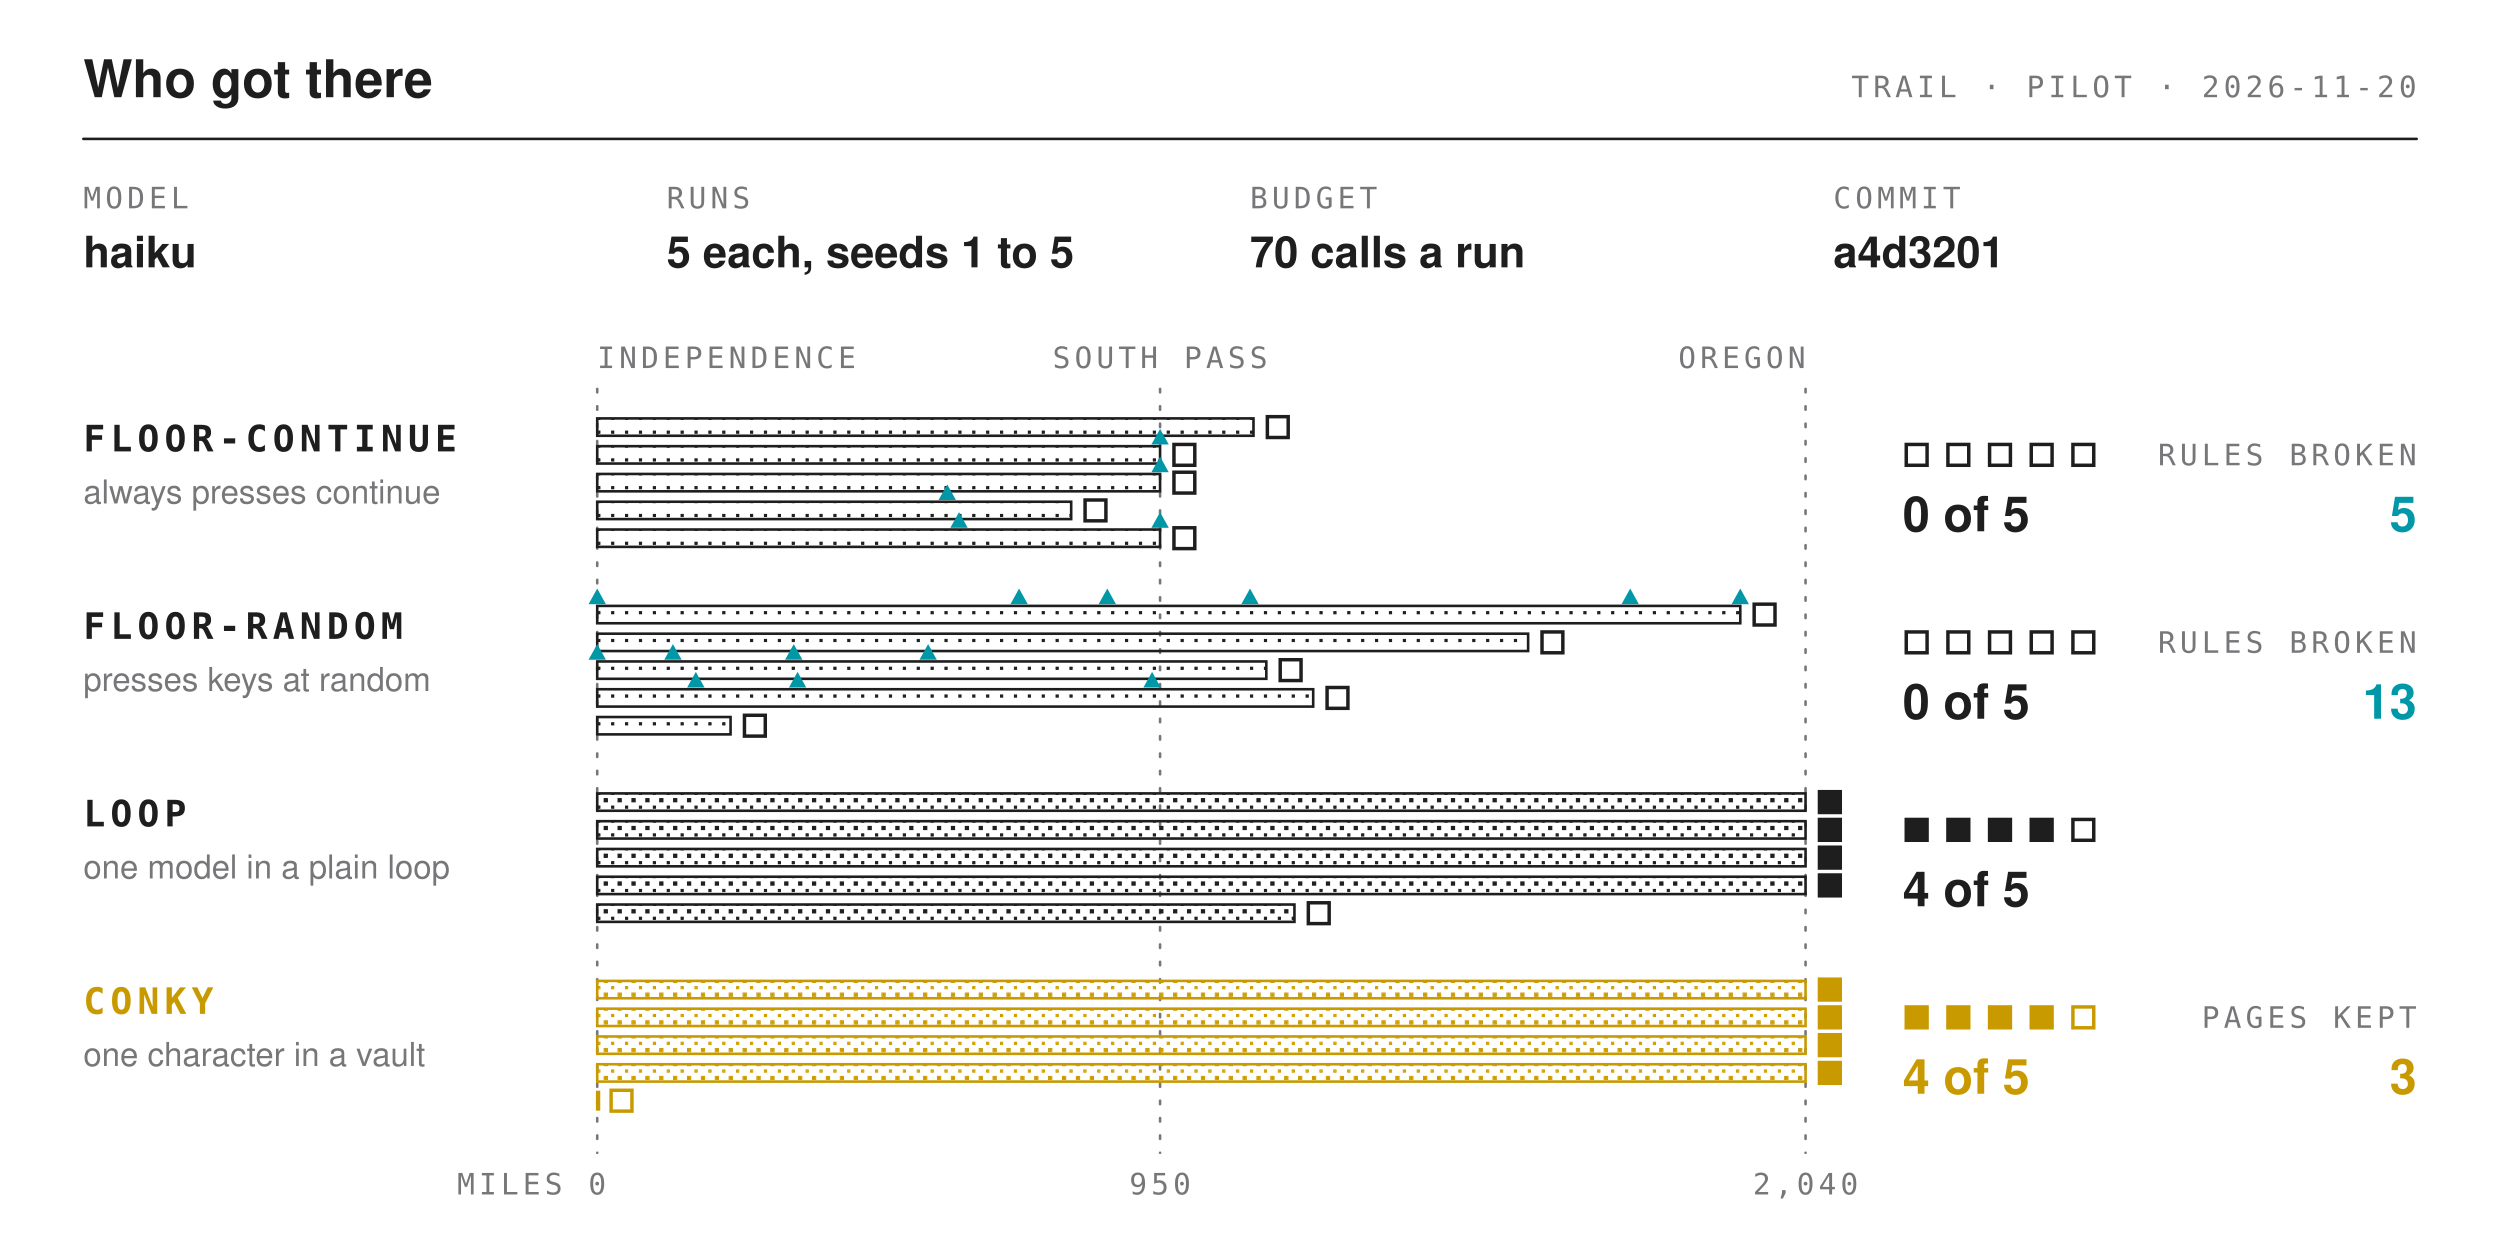
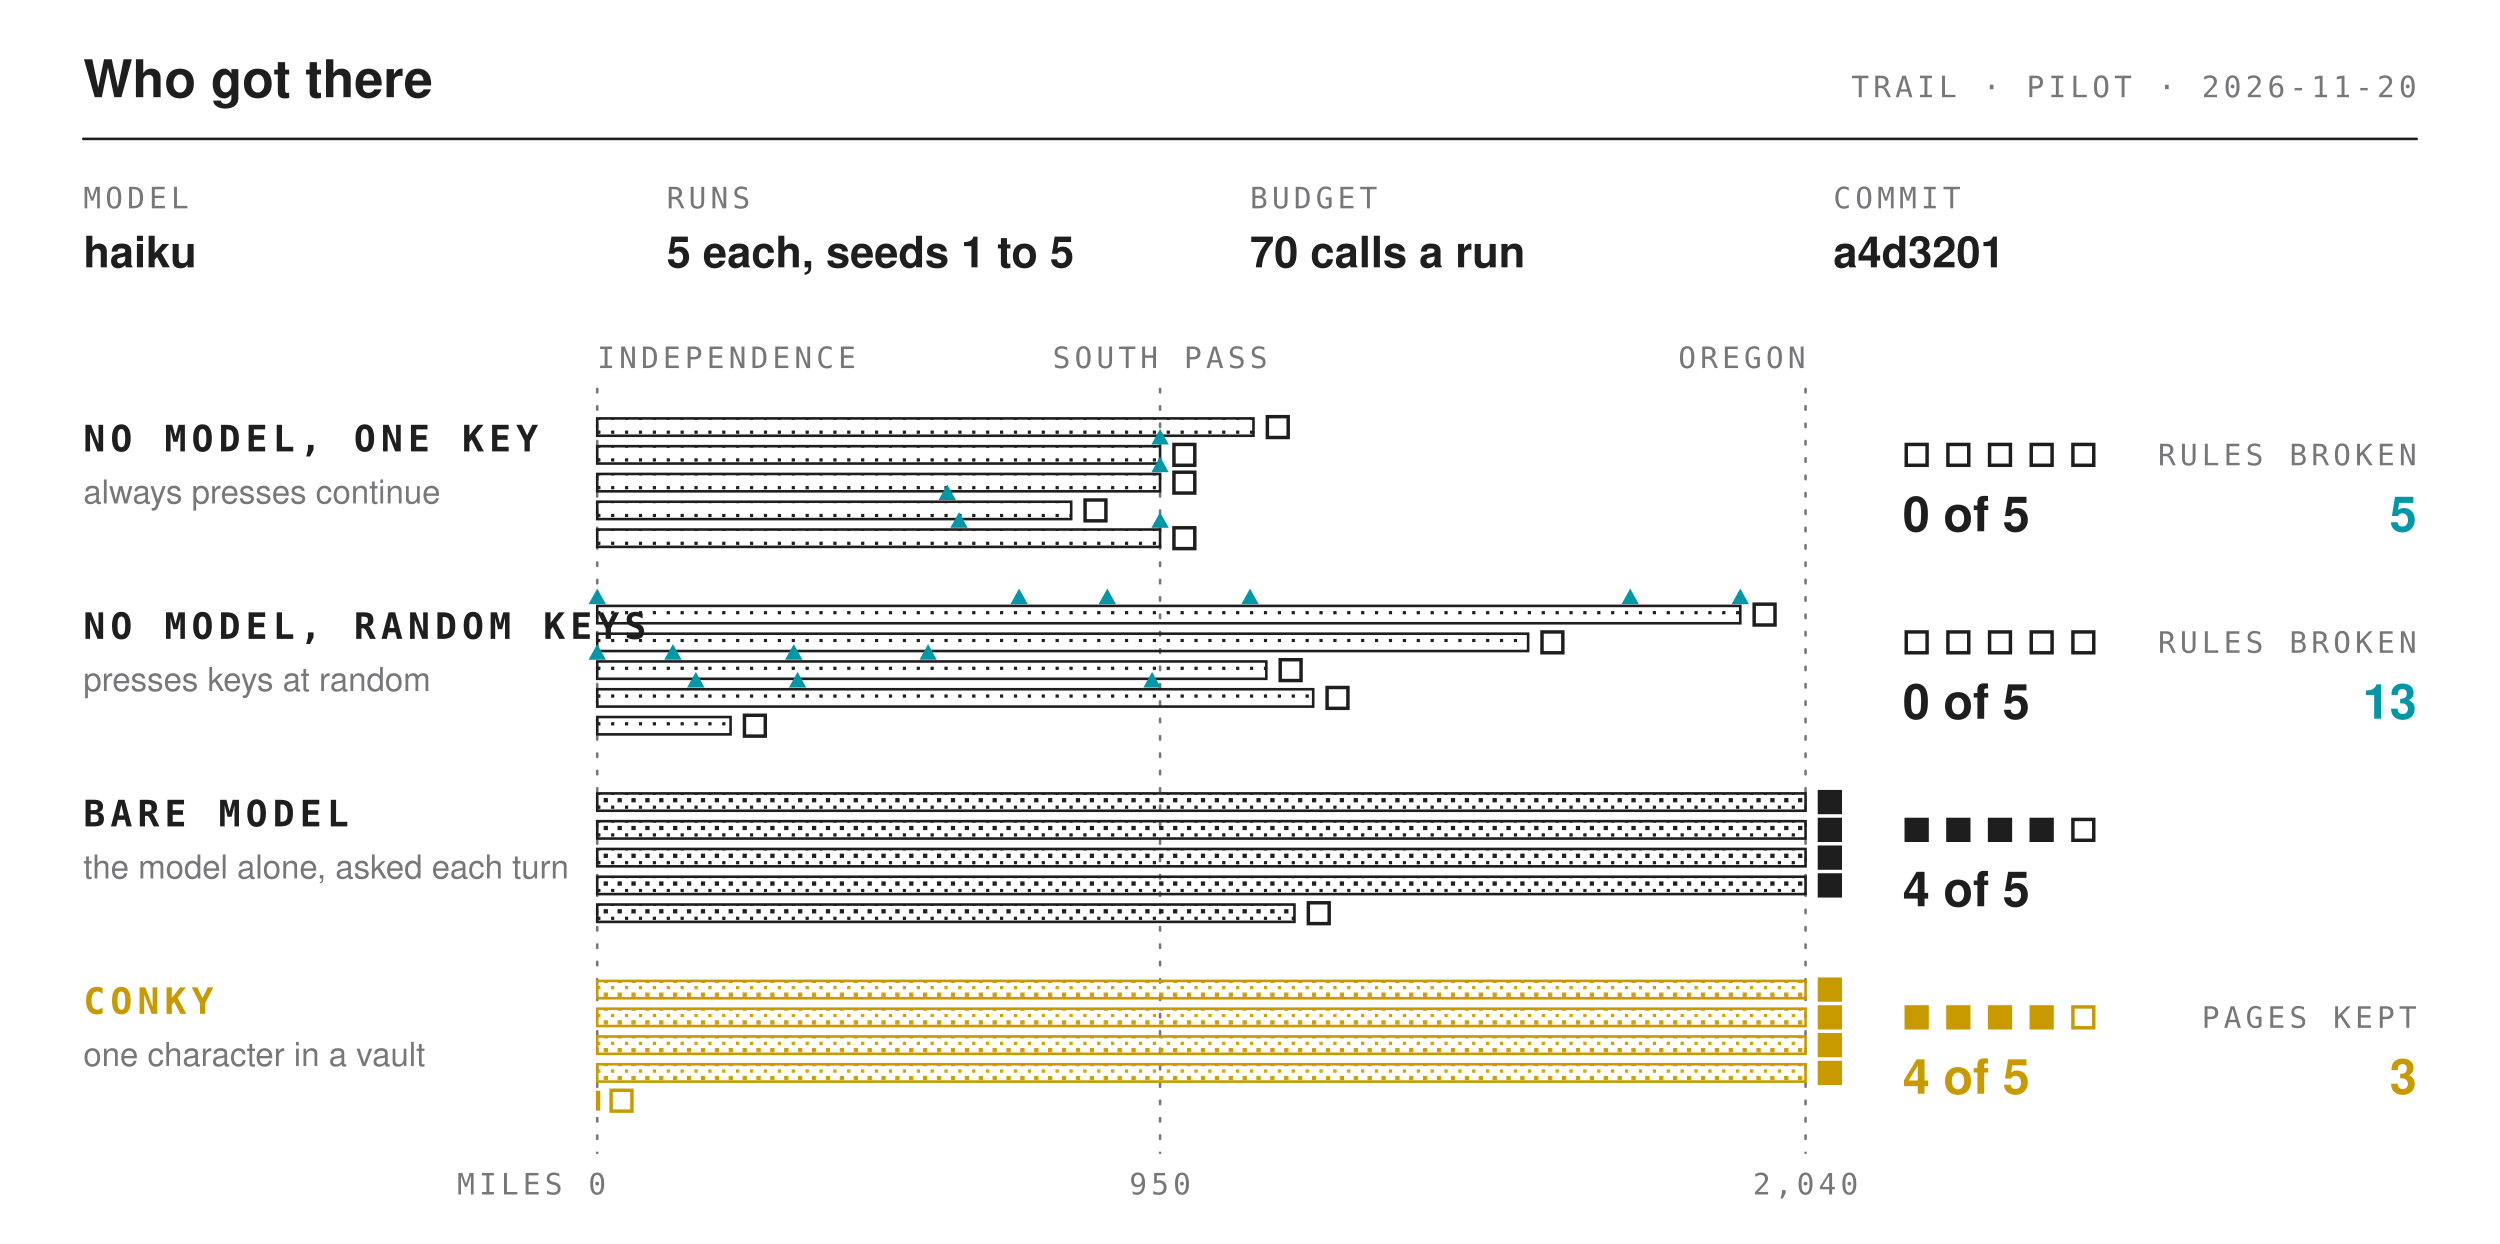
<svg xmlns="http://www.w3.org/2000/svg" width="720" height="358" viewBox="0 0 720 358" role="img" aria-label="Every run drawn as a bar from start to goal, one band per harness.">
  <defs>
    <pattern id="dots" width="4" height="4" patternUnits="userSpaceOnUse">
      <path d="M0 0h1v1h-1z" fill="#1E1E1E" shape-rendering="crispEdges" />
    </pattern>
    <pattern id="dense" width="4" height="4" patternUnits="userSpaceOnUse">
      <path d="M0 0h1v1h-1zM2 2h1v1h-1z" fill="#1E1E1E" shape-rendering="crispEdges" />
    </pattern>
    <pattern id="dense-accent" width="4" height="4" patternUnits="userSpaceOnUse">
      <path d="M0 0h1v1h-1zM2 2h1v1h-1z" fill="#C99A00" shape-rendering="crispEdges" />
    </pattern>
  </defs>
  <text x="24.0" y="28.0" font-family="-apple-system, BlinkMacSystemFont, 'Segoe UI', Helvetica, Arial, sans-serif" font-size="15" font-weight="bold" text-anchor="start" fill="#1E1E1E">Who got there</text>
  <text x="696.0" y="28.0" font-family="ui-monospace, SFMono-Regular, Menlo, Consolas, monospace" font-size="8.5" font-weight="normal" text-anchor="end" fill="#77777A" letter-spacing="0.14em">TRAIL · PILOT · 2026-11-20</text>
  <line x1="24.0" y1="40.0" x2="696.0" y2="40.0" stroke="#1E1E1E" stroke-width="0.75" stroke-linecap="round" />
  <text x="24.0" y="60.0" font-family="ui-monospace, SFMono-Regular, Menlo, Consolas, monospace" font-size="8.5" font-weight="normal" text-anchor="start" fill="#77777A" letter-spacing="0.14em">MODEL</text>
  <text x="24.0" y="77.0" font-family="-apple-system, BlinkMacSystemFont, 'Segoe UI', Helvetica, Arial, sans-serif" font-size="12.5" font-weight="bold" text-anchor="start" fill="#1E1E1E">haiku</text>
  <text x="192.0" y="60.0" font-family="ui-monospace, SFMono-Regular, Menlo, Consolas, monospace" font-size="8.5" font-weight="normal" text-anchor="start" fill="#77777A" letter-spacing="0.14em">RUNS</text>
  <text x="192.0" y="77.0" font-family="-apple-system, BlinkMacSystemFont, 'Segoe UI', Helvetica, Arial, sans-serif" font-size="12.5" font-weight="bold" text-anchor="start" fill="#1E1E1E">5 each, seeds 1 to 5</text>
  <text x="360.0" y="60.0" font-family="ui-monospace, SFMono-Regular, Menlo, Consolas, monospace" font-size="8.5" font-weight="normal" text-anchor="start" fill="#77777A" letter-spacing="0.14em">BUDGET</text>
  <text x="360.0" y="77.0" font-family="-apple-system, BlinkMacSystemFont, 'Segoe UI', Helvetica, Arial, sans-serif" font-size="12.5" font-weight="bold" text-anchor="start" fill="#1E1E1E">70 calls a run</text>
  <text x="528.0" y="60.0" font-family="ui-monospace, SFMono-Regular, Menlo, Consolas, monospace" font-size="8.5" font-weight="normal" text-anchor="start" fill="#77777A" letter-spacing="0.14em">COMMIT</text>
  <text x="528.0" y="77.0" font-family="-apple-system, BlinkMacSystemFont, 'Segoe UI', Helvetica, Arial, sans-serif" font-size="12.5" font-weight="bold" text-anchor="start" fill="#1E1E1E">a4d3201</text>
  <text x="172.0" y="106.0" font-family="ui-monospace, SFMono-Regular, Menlo, Consolas, monospace" font-size="8.5" font-weight="normal" text-anchor="start" fill="#77777A" letter-spacing="0.14em">INDEPENDENCE</text>
  <text x="520.0" y="106.0" font-family="ui-monospace, SFMono-Regular, Menlo, Consolas, monospace" font-size="8.5" font-weight="normal" text-anchor="end" fill="#77777A" letter-spacing="0.14em">OREGON</text>
  <line x1="172.0" y1="112.0" x2="172.0" y2="332.0" stroke="#77777A" stroke-width="0.75" stroke-linecap="round" stroke-dasharray="1 4" />
  <text x="172.0" y="344.0" font-family="ui-monospace, SFMono-Regular, Menlo, Consolas, monospace" font-size="8.5" font-weight="normal" text-anchor="middle" fill="#77777A" letter-spacing="0.14em">0</text>
  <line x1="334.1" y1="112.0" x2="334.1" y2="332.0" stroke="#77777A" stroke-width="0.75" stroke-linecap="round" stroke-dasharray="1 4" />
  <text x="334.1" y="344.0" font-family="ui-monospace, SFMono-Regular, Menlo, Consolas, monospace" font-size="8.5" font-weight="normal" text-anchor="middle" fill="#77777A" letter-spacing="0.14em">950</text>
  <line x1="520.0" y1="112.0" x2="520.0" y2="332.0" stroke="#77777A" stroke-width="0.75" stroke-linecap="round" stroke-dasharray="1 4" />
  <text x="520.0" y="344.0" font-family="ui-monospace, SFMono-Regular, Menlo, Consolas, monospace" font-size="8.5" font-weight="normal" text-anchor="middle" fill="#77777A" letter-spacing="0.14em">2,040</text>
  <text x="334.1" y="106.0" font-family="ui-monospace, SFMono-Regular, Menlo, Consolas, monospace" font-size="8.5" font-weight="normal" text-anchor="middle" fill="#77777A" letter-spacing="0.14em">SOUTH PASS</text>
  <text x="162.0" y="344.0" font-family="ui-monospace, SFMono-Regular, Menlo, Consolas, monospace" font-size="8.5" font-weight="normal" text-anchor="end" fill="#77777A" letter-spacing="0.14em">MILES</text>
-   <text x="24.0" y="130.0" font-family="ui-monospace, SFMono-Regular, Menlo, Consolas, monospace" font-size="10.5" font-weight="bold" text-anchor="start" fill="#1E1E1E" letter-spacing="0.14em">FLOOR-CONTINUE</text>
+   <text x="24.0" y="130.0" font-family="ui-monospace, SFMono-Regular, Menlo, Consolas, monospace" font-size="10.5" font-weight="bold" text-anchor="start" fill="#1E1E1E" letter-spacing="0.14em">NO MODEL, ONE KEY</text>
  <text x="24.0" y="145.0" font-family="-apple-system, BlinkMacSystemFont, 'Segoe UI', Helvetica, Arial, sans-serif" font-size="9.5" font-weight="normal" text-anchor="start" fill="#77777A">always presses continue</text>
  <rect x="172.0" y="120.5" width="189.0" height="5.0" fill="url(#dots)" stroke="#1E1E1E" stroke-width="0.75" />
  <rect x="365.0" y="120.0" width="6.0" height="6.0" fill="none" stroke="#1E1E1E" stroke-width="1.0" />
  <rect x="172.0" y="128.5" width="162.1" height="5.0" fill="url(#dots)" stroke="#1E1E1E" stroke-width="0.75" />
  <path d="M331.6,128.0 h5 l-2.5,-4.5 Z" fill="#0097A7" stroke="none" stroke-width="1.2" stroke-linejoin="round" stroke-linecap="round" />
  <rect x="338.1" y="128.0" width="6.0" height="6.0" fill="none" stroke="#1E1E1E" stroke-width="1.0" />
  <rect x="172.0" y="136.5" width="162.1" height="5.0" fill="url(#dots)" stroke="#1E1E1E" stroke-width="0.75" />
  <path d="M331.6,136.0 h5 l-2.5,-4.5 Z" fill="#0097A7" stroke="none" stroke-width="1.2" stroke-linejoin="round" stroke-linecap="round" />
  <rect x="338.1" y="136.0" width="6.0" height="6.0" fill="none" stroke="#1E1E1E" stroke-width="1.0" />
  <rect x="172.0" y="144.5" width="136.5" height="5.0" fill="url(#dots)" stroke="#1E1E1E" stroke-width="0.75" />
  <path d="M270.3,144.0 h5 l-2.5,-4.5 Z" fill="#0097A7" stroke="none" stroke-width="1.2" stroke-linejoin="round" stroke-linecap="round" />
  <rect x="312.5" y="144.0" width="6.0" height="6.0" fill="none" stroke="#1E1E1E" stroke-width="1.0" />
  <rect x="172.0" y="152.5" width="162.1" height="5.0" fill="url(#dots)" stroke="#1E1E1E" stroke-width="0.75" />
  <path d="M273.7,152.0 h5 l-2.5,-4.5 Z" fill="#0097A7" stroke="none" stroke-width="1.2" stroke-linejoin="round" stroke-linecap="round" />
  <path d="M331.6,152.0 h5 l-2.5,-4.5 Z" fill="#0097A7" stroke="none" stroke-width="1.2" stroke-linejoin="round" stroke-linecap="round" />
  <rect x="338.1" y="152.0" width="6.0" height="6.0" fill="none" stroke="#1E1E1E" stroke-width="1.0" />
  <rect x="549.0" y="128.0" width="6.0" height="6.0" fill="none" stroke="#1E1E1E" stroke-width="1.0" />
  <rect x="561.0" y="128.0" width="6.0" height="6.0" fill="none" stroke="#1E1E1E" stroke-width="1.0" />
  <rect x="573.0" y="128.0" width="6.0" height="6.0" fill="none" stroke="#1E1E1E" stroke-width="1.0" />
  <rect x="585.0" y="128.0" width="6.0" height="6.0" fill="none" stroke="#1E1E1E" stroke-width="1.0" />
  <rect x="597.0" y="128.0" width="6.0" height="6.0" fill="none" stroke="#1E1E1E" stroke-width="1.0" />
  <text x="548.0" y="153.0" font-family="-apple-system, BlinkMacSystemFont, 'Segoe UI', Helvetica, Arial, sans-serif" font-size="14" font-weight="bold" text-anchor="start" fill="#1E1E1E">0 of 5</text>
  <text x="696.0" y="153.0" font-family="-apple-system, BlinkMacSystemFont, 'Segoe UI', Helvetica, Arial, sans-serif" font-size="14" font-weight="bold" text-anchor="end" fill="#0097A7">5</text>
  <text x="696.0" y="134.0" font-family="ui-monospace, SFMono-Regular, Menlo, Consolas, monospace" font-size="8.5" font-weight="normal" text-anchor="end" fill="#77777A" letter-spacing="0.14em">RULES BROKEN</text>
-   <text x="24.0" y="184.0" font-family="ui-monospace, SFMono-Regular, Menlo, Consolas, monospace" font-size="10.5" font-weight="bold" text-anchor="start" fill="#1E1E1E" letter-spacing="0.14em">FLOOR-RANDOM</text>
+   <text x="24.0" y="184.0" font-family="ui-monospace, SFMono-Regular, Menlo, Consolas, monospace" font-size="10.5" font-weight="bold" text-anchor="start" fill="#1E1E1E" letter-spacing="0.14em">NO MODEL, RANDOM KEYS</text>
  <text x="24.0" y="199.0" font-family="-apple-system, BlinkMacSystemFont, 'Segoe UI', Helvetica, Arial, sans-serif" font-size="9.5" font-weight="normal" text-anchor="start" fill="#77777A">presses keys at random</text>
  <rect x="172.0" y="174.5" width="329.2" height="5.0" fill="url(#dots)" stroke="#1E1E1E" stroke-width="0.75" />
  <path d="M169.5,174.0 h5 l-2.5,-4.5 Z" fill="#0097A7" stroke="none" stroke-width="1.2" stroke-linejoin="round" stroke-linecap="round" />
  <path d="M291.0,174.0 h5 l-2.5,-4.5 Z" fill="#0097A7" stroke="none" stroke-width="1.2" stroke-linejoin="round" stroke-linecap="round" />
  <path d="M316.4,174.0 h5 l-2.5,-4.5 Z" fill="#0097A7" stroke="none" stroke-width="1.2" stroke-linejoin="round" stroke-linecap="round" />
  <path d="M357.5,174.0 h5 l-2.5,-4.5 Z" fill="#0097A7" stroke="none" stroke-width="1.2" stroke-linejoin="round" stroke-linecap="round" />
  <path d="M467.0,174.0 h5 l-2.5,-4.5 Z" fill="#0097A7" stroke="none" stroke-width="1.2" stroke-linejoin="round" stroke-linecap="round" />
  <path d="M498.7,174.0 h5 l-2.5,-4.5 Z" fill="#0097A7" stroke="none" stroke-width="1.2" stroke-linejoin="round" stroke-linecap="round" />
  <rect x="505.2" y="174.0" width="6.0" height="6.0" fill="none" stroke="#1E1E1E" stroke-width="1.0" />
  <rect x="172.0" y="182.5" width="268.1" height="5.0" fill="url(#dots)" stroke="#1E1E1E" stroke-width="0.75" />
  <rect x="444.1" y="182.0" width="6.0" height="6.0" fill="none" stroke="#1E1E1E" stroke-width="1.0" />
  <rect x="172.0" y="190.5" width="192.7" height="5.0" fill="url(#dots)" stroke="#1E1E1E" stroke-width="0.75" />
  <path d="M169.5,190.0 h5 l-2.5,-4.5 Z" fill="#0097A7" stroke="none" stroke-width="1.2" stroke-linejoin="round" stroke-linecap="round" />
  <path d="M191.3,190.0 h5 l-2.5,-4.5 Z" fill="#0097A7" stroke="none" stroke-width="1.2" stroke-linejoin="round" stroke-linecap="round" />
  <path d="M226.1,190.0 h5 l-2.5,-4.5 Z" fill="#0097A7" stroke="none" stroke-width="1.2" stroke-linejoin="round" stroke-linecap="round" />
  <path d="M264.8,190.0 h5 l-2.5,-4.5 Z" fill="#0097A7" stroke="none" stroke-width="1.2" stroke-linejoin="round" stroke-linecap="round" />
  <rect x="368.7" y="190.0" width="6.0" height="6.0" fill="none" stroke="#1E1E1E" stroke-width="1.0" />
  <rect x="172.0" y="198.5" width="206.2" height="5.0" fill="url(#dots)" stroke="#1E1E1E" stroke-width="0.75" />
  <path d="M197.9,198.0 h5 l-2.5,-4.5 Z" fill="#0097A7" stroke="none" stroke-width="1.2" stroke-linejoin="round" stroke-linecap="round" />
  <path d="M227.2,198.0 h5 l-2.5,-4.5 Z" fill="#0097A7" stroke="none" stroke-width="1.2" stroke-linejoin="round" stroke-linecap="round" />
  <path d="M329.3,198.0 h5 l-2.5,-4.5 Z" fill="#0097A7" stroke="none" stroke-width="1.2" stroke-linejoin="round" stroke-linecap="round" />
  <rect x="382.2" y="198.0" width="6.0" height="6.0" fill="none" stroke="#1E1E1E" stroke-width="1.0" />
  <rect x="172.0" y="206.5" width="38.4" height="5.0" fill="url(#dots)" stroke="#1E1E1E" stroke-width="0.75" />
  <rect x="214.4" y="206.0" width="6.0" height="6.0" fill="none" stroke="#1E1E1E" stroke-width="1.0" />
  <rect x="549.0" y="182.0" width="6.0" height="6.0" fill="none" stroke="#1E1E1E" stroke-width="1.0" />
  <rect x="561.0" y="182.0" width="6.0" height="6.0" fill="none" stroke="#1E1E1E" stroke-width="1.0" />
  <rect x="573.0" y="182.0" width="6.0" height="6.0" fill="none" stroke="#1E1E1E" stroke-width="1.0" />
  <rect x="585.0" y="182.0" width="6.0" height="6.0" fill="none" stroke="#1E1E1E" stroke-width="1.0" />
  <rect x="597.0" y="182.0" width="6.0" height="6.0" fill="none" stroke="#1E1E1E" stroke-width="1.0" />
  <text x="548.0" y="207.0" font-family="-apple-system, BlinkMacSystemFont, 'Segoe UI', Helvetica, Arial, sans-serif" font-size="14" font-weight="bold" text-anchor="start" fill="#1E1E1E">0 of 5</text>
  <text x="696.0" y="207.0" font-family="-apple-system, BlinkMacSystemFont, 'Segoe UI', Helvetica, Arial, sans-serif" font-size="14" font-weight="bold" text-anchor="end" fill="#0097A7">13</text>
  <text x="696.0" y="188.0" font-family="ui-monospace, SFMono-Regular, Menlo, Consolas, monospace" font-size="8.5" font-weight="normal" text-anchor="end" fill="#77777A" letter-spacing="0.14em">RULES BROKEN</text>
-   <text x="24.0" y="238.0" font-family="ui-monospace, SFMono-Regular, Menlo, Consolas, monospace" font-size="10.5" font-weight="bold" text-anchor="start" fill="#1E1E1E" letter-spacing="0.14em">LOOP</text>
-   <text x="24.0" y="253.0" font-family="-apple-system, BlinkMacSystemFont, 'Segoe UI', Helvetica, Arial, sans-serif" font-size="9.5" font-weight="normal" text-anchor="start" fill="#77777A">one model in a plain loop</text>
+   <text x="24.0" y="238.0" font-family="ui-monospace, SFMono-Regular, Menlo, Consolas, monospace" font-size="10.5" font-weight="bold" text-anchor="start" fill="#1E1E1E" letter-spacing="0.14em">BARE MODEL</text>
+   <text x="24.0" y="253.0" font-family="-apple-system, BlinkMacSystemFont, 'Segoe UI', Helvetica, Arial, sans-serif" font-size="9.5" font-weight="normal" text-anchor="start" fill="#77777A">the model alone, asked each turn</text>
  <rect x="172.0" y="228.5" width="348.0" height="5.0" fill="url(#dense)" stroke="#1E1E1E" stroke-width="0.75" />
  <rect x="524.0" y="228.0" width="6.0" height="6.0" fill="#1E1E1E" stroke="#1E1E1E" stroke-width="1.0" />
  <rect x="172.0" y="236.5" width="348.0" height="5.0" fill="url(#dense)" stroke="#1E1E1E" stroke-width="0.75" />
  <rect x="524.0" y="236.0" width="6.0" height="6.0" fill="#1E1E1E" stroke="#1E1E1E" stroke-width="1.0" />
  <rect x="172.0" y="244.5" width="348.0" height="5.0" fill="url(#dense)" stroke="#1E1E1E" stroke-width="0.75" />
  <rect x="524.0" y="244.0" width="6.0" height="6.0" fill="#1E1E1E" stroke="#1E1E1E" stroke-width="1.0" />
  <rect x="172.0" y="252.5" width="348.0" height="5.0" fill="url(#dense)" stroke="#1E1E1E" stroke-width="0.75" />
  <rect x="524.0" y="252.0" width="6.0" height="6.0" fill="#1E1E1E" stroke="#1E1E1E" stroke-width="1.0" />
  <rect x="172.0" y="260.5" width="200.8" height="5.0" fill="url(#dense)" stroke="#1E1E1E" stroke-width="0.75" />
  <rect x="376.8" y="260.0" width="6.0" height="6.0" fill="none" stroke="#1E1E1E" stroke-width="1.0" />
  <rect x="549.0" y="236.0" width="6.0" height="6.0" fill="#1E1E1E" stroke="#1E1E1E" stroke-width="1.0" />
  <rect x="561.0" y="236.0" width="6.0" height="6.0" fill="#1E1E1E" stroke="#1E1E1E" stroke-width="1.0" />
  <rect x="573.0" y="236.0" width="6.0" height="6.0" fill="#1E1E1E" stroke="#1E1E1E" stroke-width="1.0" />
  <rect x="585.0" y="236.0" width="6.0" height="6.0" fill="#1E1E1E" stroke="#1E1E1E" stroke-width="1.0" />
  <rect x="597.0" y="236.0" width="6.0" height="6.0" fill="none" stroke="#1E1E1E" stroke-width="1.0" />
  <text x="548.0" y="261.0" font-family="-apple-system, BlinkMacSystemFont, 'Segoe UI', Helvetica, Arial, sans-serif" font-size="14" font-weight="bold" text-anchor="start" fill="#1E1E1E">4 of 5</text>
  <text x="24.0" y="292.0" font-family="ui-monospace, SFMono-Regular, Menlo, Consolas, monospace" font-size="10.5" font-weight="bold" text-anchor="start" fill="#C99A00" letter-spacing="0.14em">CONKY</text>
  <text x="24.0" y="307.0" font-family="-apple-system, BlinkMacSystemFont, 'Segoe UI', Helvetica, Arial, sans-serif" font-size="9.5" font-weight="normal" text-anchor="start" fill="#77777A">one character in a vault</text>
  <rect x="172.0" y="282.5" width="348.0" height="5.0" fill="url(#dense-accent)" stroke="#C99A00" stroke-width="0.75" />
  <rect x="524.0" y="282.0" width="6.0" height="6.0" fill="#C99A00" stroke="#C99A00" stroke-width="1.0" />
  <rect x="172.0" y="290.5" width="348.0" height="5.0" fill="url(#dense-accent)" stroke="#C99A00" stroke-width="0.75" />
  <rect x="524.0" y="290.0" width="6.0" height="6.0" fill="#C99A00" stroke="#C99A00" stroke-width="1.0" />
  <rect x="172.0" y="298.5" width="348.0" height="5.0" fill="url(#dense-accent)" stroke="#C99A00" stroke-width="0.75" />
  <rect x="524.0" y="298.0" width="6.0" height="6.0" fill="#C99A00" stroke="#C99A00" stroke-width="1.0" />
  <rect x="172.0" y="306.5" width="348.0" height="5.0" fill="url(#dense-accent)" stroke="#C99A00" stroke-width="0.75" />
  <rect x="524.0" y="306.0" width="6.0" height="6.0" fill="#C99A00" stroke="#C99A00" stroke-width="1.0" />
  <rect x="172.0" y="314.5" width="0.5" height="5.0" fill="url(#dense-accent)" stroke="#C99A00" stroke-width="0.75" />
  <rect x="176.0" y="314.0" width="6.0" height="6.0" fill="none" stroke="#C99A00" stroke-width="1.0" />
  <rect x="549.0" y="290.0" width="6.0" height="6.0" fill="#C99A00" stroke="#C99A00" stroke-width="1.0" />
  <rect x="561.0" y="290.0" width="6.0" height="6.0" fill="#C99A00" stroke="#C99A00" stroke-width="1.0" />
  <rect x="573.0" y="290.0" width="6.0" height="6.0" fill="#C99A00" stroke="#C99A00" stroke-width="1.0" />
  <rect x="585.0" y="290.0" width="6.0" height="6.0" fill="#C99A00" stroke="#C99A00" stroke-width="1.0" />
  <rect x="597.0" y="290.0" width="6.0" height="6.0" fill="none" stroke="#C99A00" stroke-width="1.0" />
  <text x="548.0" y="315.0" font-family="-apple-system, BlinkMacSystemFont, 'Segoe UI', Helvetica, Arial, sans-serif" font-size="14" font-weight="bold" text-anchor="start" fill="#C99A00">4 of 5</text>
  <text x="696.0" y="315.0" font-family="-apple-system, BlinkMacSystemFont, 'Segoe UI', Helvetica, Arial, sans-serif" font-size="14" font-weight="bold" text-anchor="end" fill="#C99A00">3</text>
  <text x="696.0" y="296.0" font-family="ui-monospace, SFMono-Regular, Menlo, Consolas, monospace" font-size="8.5" font-weight="normal" text-anchor="end" fill="#77777A" letter-spacing="0.14em">PAGES KEPT</text>
</svg>
